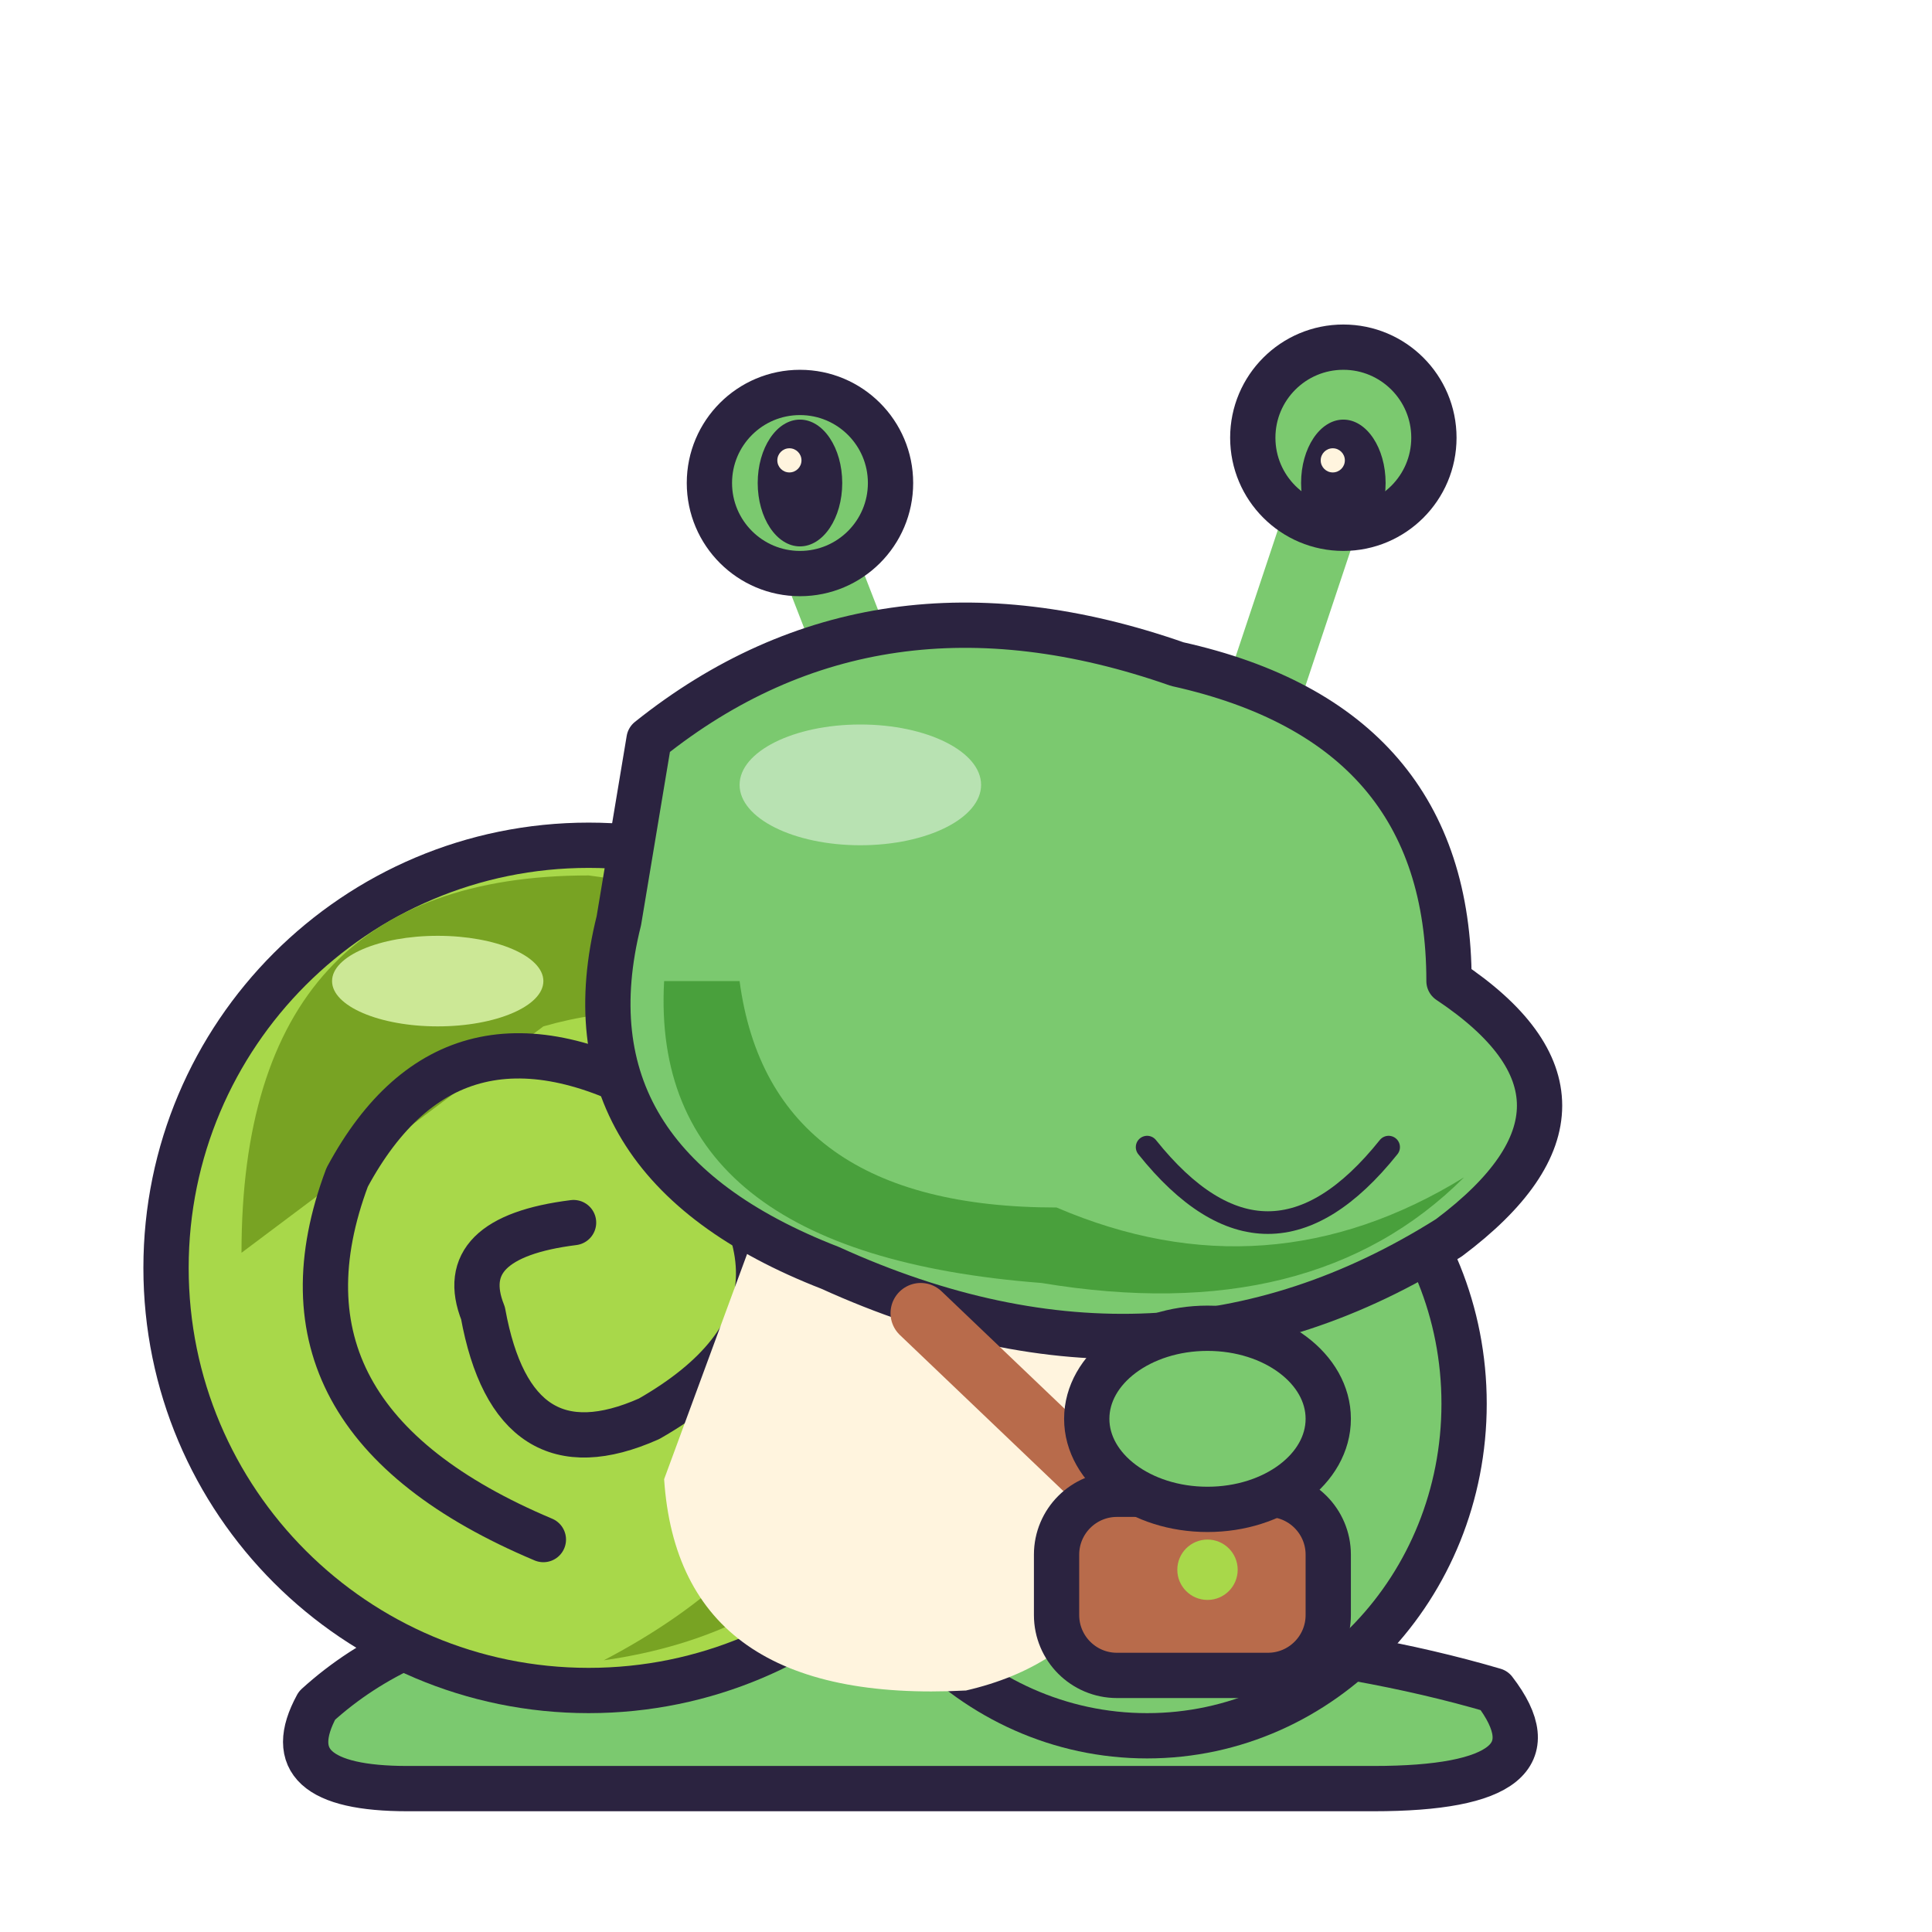
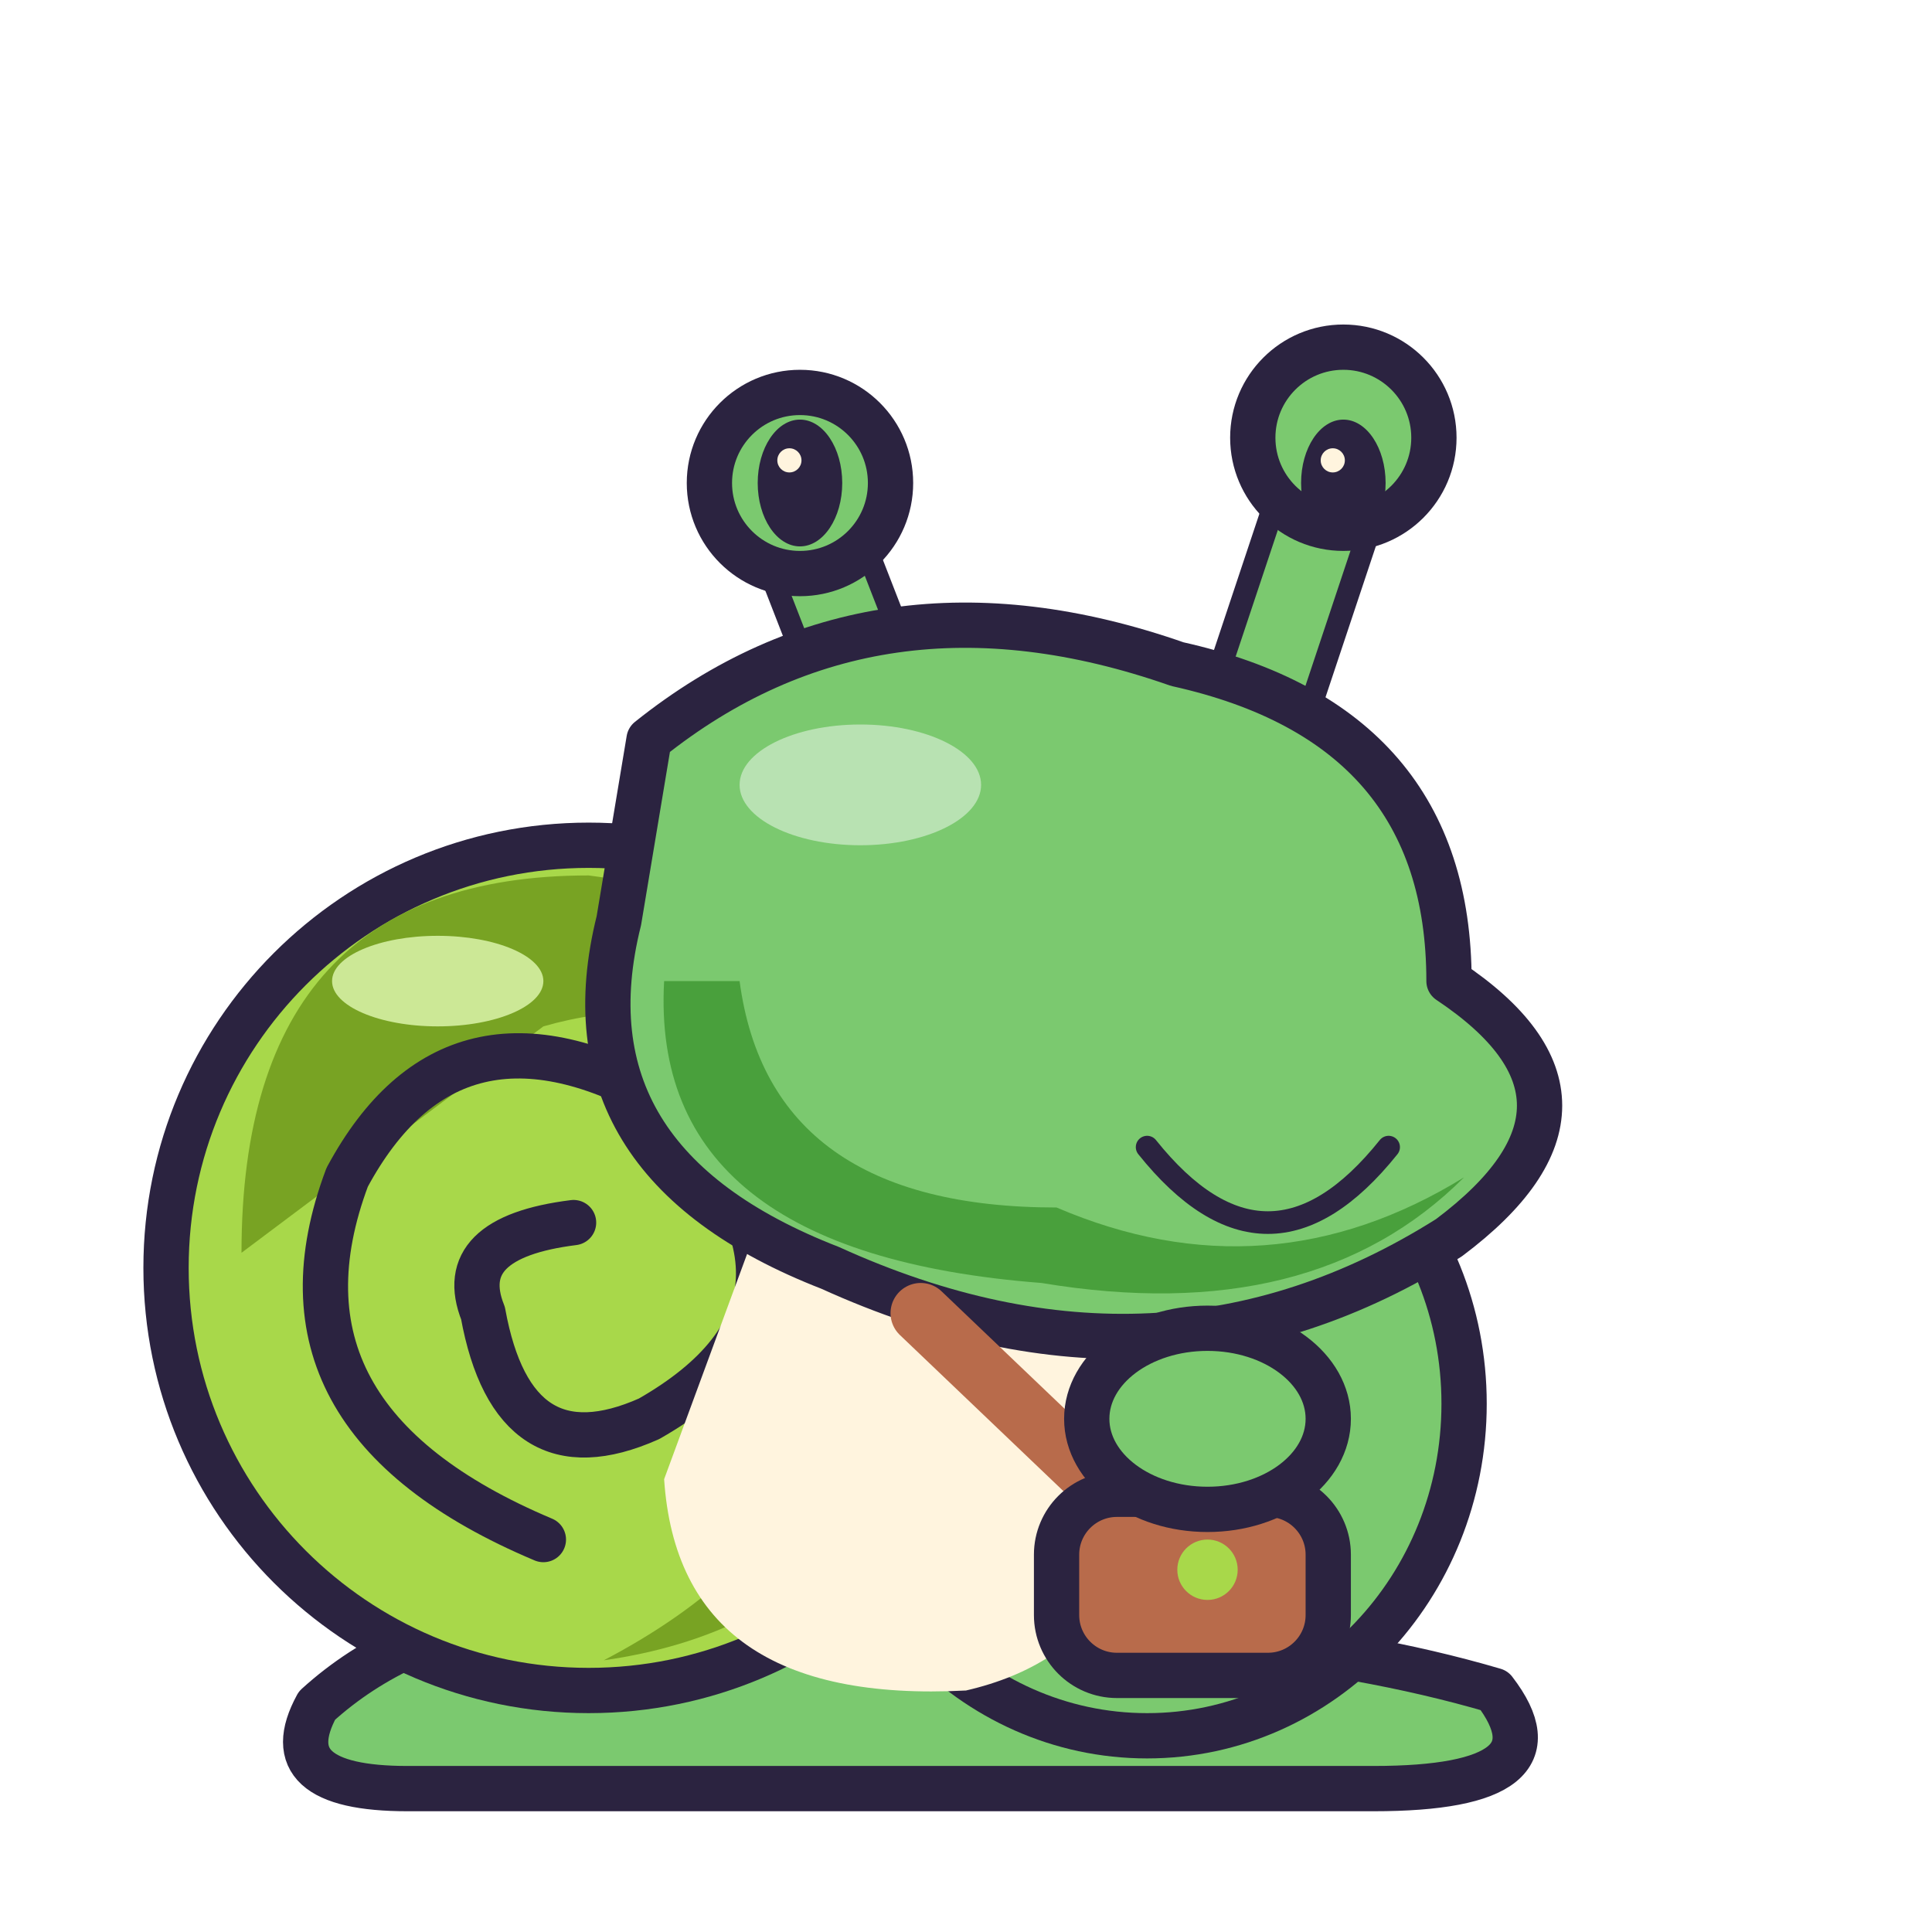
<svg xmlns="http://www.w3.org/2000/svg" version="1.1" viewBox="0 0 128 128" fill="none" stroke="#2B2340" stroke-width="3" stroke-linecap="round" stroke-linejoin="round">
  <g id="feet">
    <path d="M21 113Q32 103 55 108Q82 107 99 112Q104 118.5 91 118.5H27Q18 118.5 21 113Z" fill="#7BC96F" />
  </g>
  <g id="pose" transform="translate(0 0)">
    <g id="tail">
      <ellipse cx="39" cy="84" rx="28" ry="28" fill="#A8D84A" />
      <path d="M16 83Q16 58 39 58Q62 61 64 83Q61 107 40 110Q61 99 54 78Q50 64 36 68Z" fill="#78A323" stroke="none" />
      <path d="M36 102Q17 94 23 78Q30 65 44 73Q57 86 43 94Q34 98 32 87Q30 82 38 81" fill="none" stroke="#2B2340" stroke-width="3" />
      <ellipse cx="29" cy="65" rx="7" ry="3" fill="#CCE896" stroke="none" />
    </g>
    <g id="body">
      <ellipse cx="76" cy="93" rx="21" ry="22" fill="#7BC96F" />
      <path d="M51 79Q70 76 76 93Q77 109 64 112Q45 113 44 98Z" fill="#FFF4DE" stroke="none" />
    </g>
    <g id="head">
+       <path d="M60 52L53 34M82 51L89 30" fill="none" stroke="#2B2340" stroke-width="8" />
      <path d="M60 52L53 34M82 51L89 30" fill="none" stroke="#7BC96F" stroke-width="5" />
      <ellipse cx="53" cy="32" rx="6" ry="6" fill="#7BC96F" />
      <ellipse cx="89" cy="29" rx="6" ry="6" fill="#7BC96F" />
      <path d="M43 49Q58 37 78 44Q96 48 96 65Q108 73 96 82Q77 94 55 84Q37 77 41 61Z" fill="#7BC96F" />
      <path d="M44 65Q43 83 69 85Q87 88 97 78Q84 86 70 80Q51 80 49 65Z" fill="#49A03C" stroke="none" />
      <ellipse cx="57" cy="52" rx="8" ry="4" fill="#B8E2B2" stroke="none" />
      <ellipse cx="53" cy="32" rx="2.8" ry="4.2" fill="#2B2340" stroke="none" />
      <ellipse cx="52.3" cy="30.5" rx="0.8" ry="0.8" fill="#FFF4DE" stroke="none" />
      <ellipse cx="89" cy="32" rx="2.8" ry="4.2" fill="#2B2340" stroke="none" />
      <ellipse cx="88.3" cy="30.5" rx="0.8" ry="0.8" fill="#FFF4DE" stroke="none" />
      <path d="M76 76Q84 86 92 76" fill="none" stroke="#2B2340" stroke-width="1.5" />
    </g>
    <g id="clothing">
      <path d="M61 87L83 108" fill="none" stroke="#B86B4B" stroke-width="4" />
      <rect x="70" y="99" width="18" height="12" rx="4" fill="#B86B4B" />
      <ellipse cx="80" cy="104" rx="2" ry="2" fill="#A8D84A" stroke="none" />
    </g>
    <g id="headwear" />
    <g id="arm" transform="rotate(0 77 89)">
      <ellipse cx="80" cy="94" rx="8" ry="6" fill="#7BC96F" />
    </g>
  </g>
</svg>
